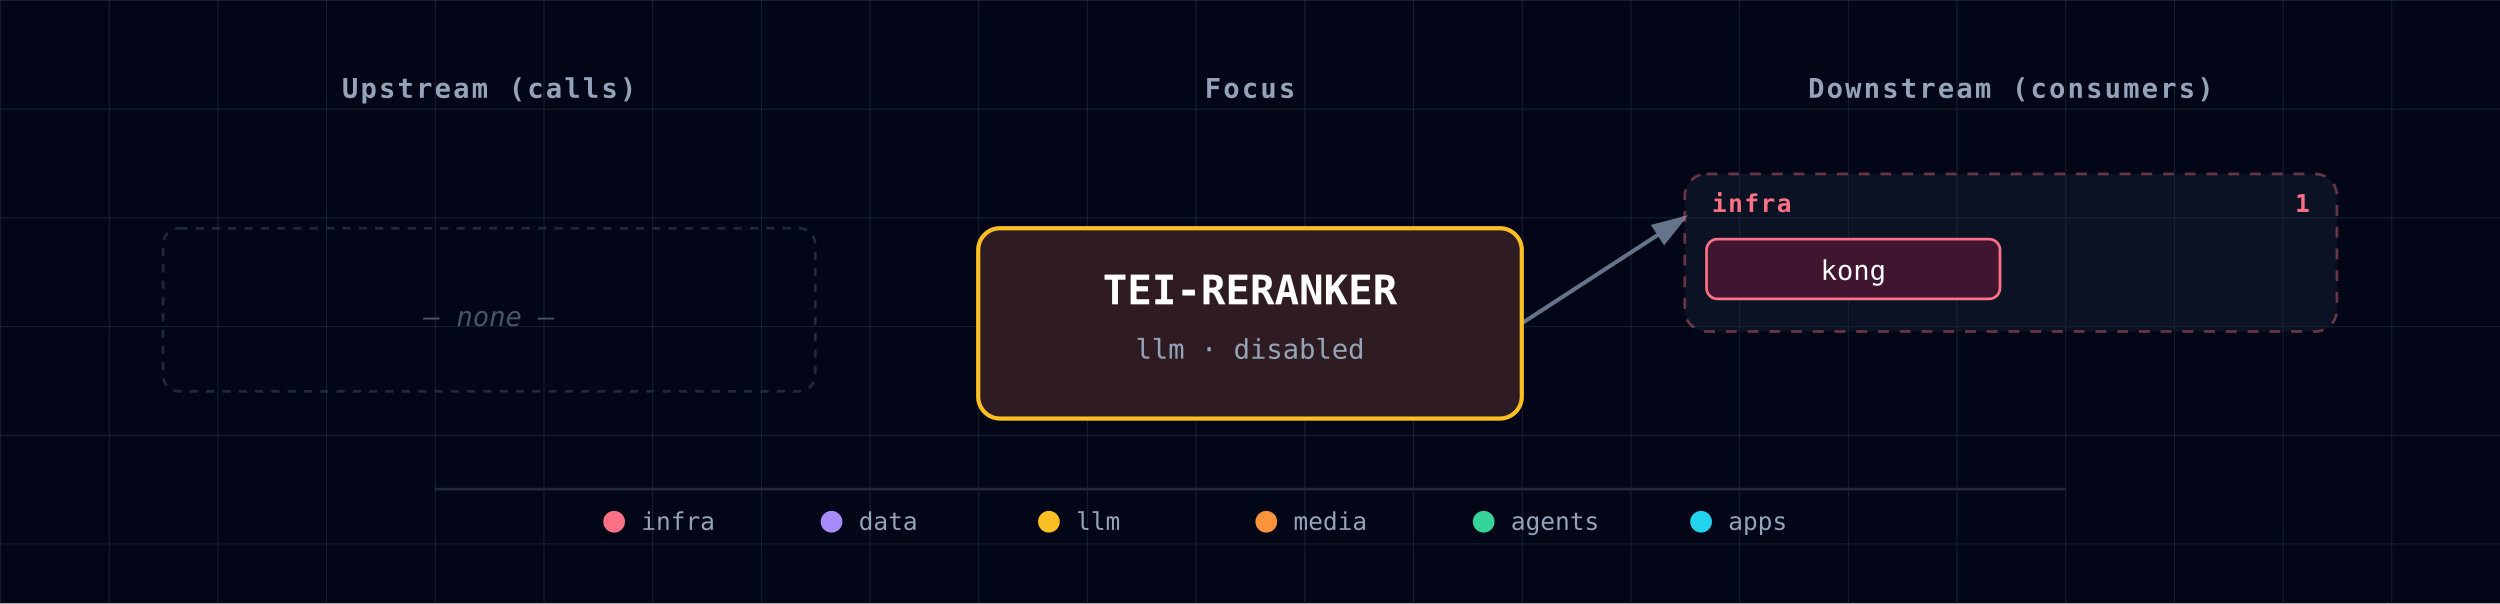
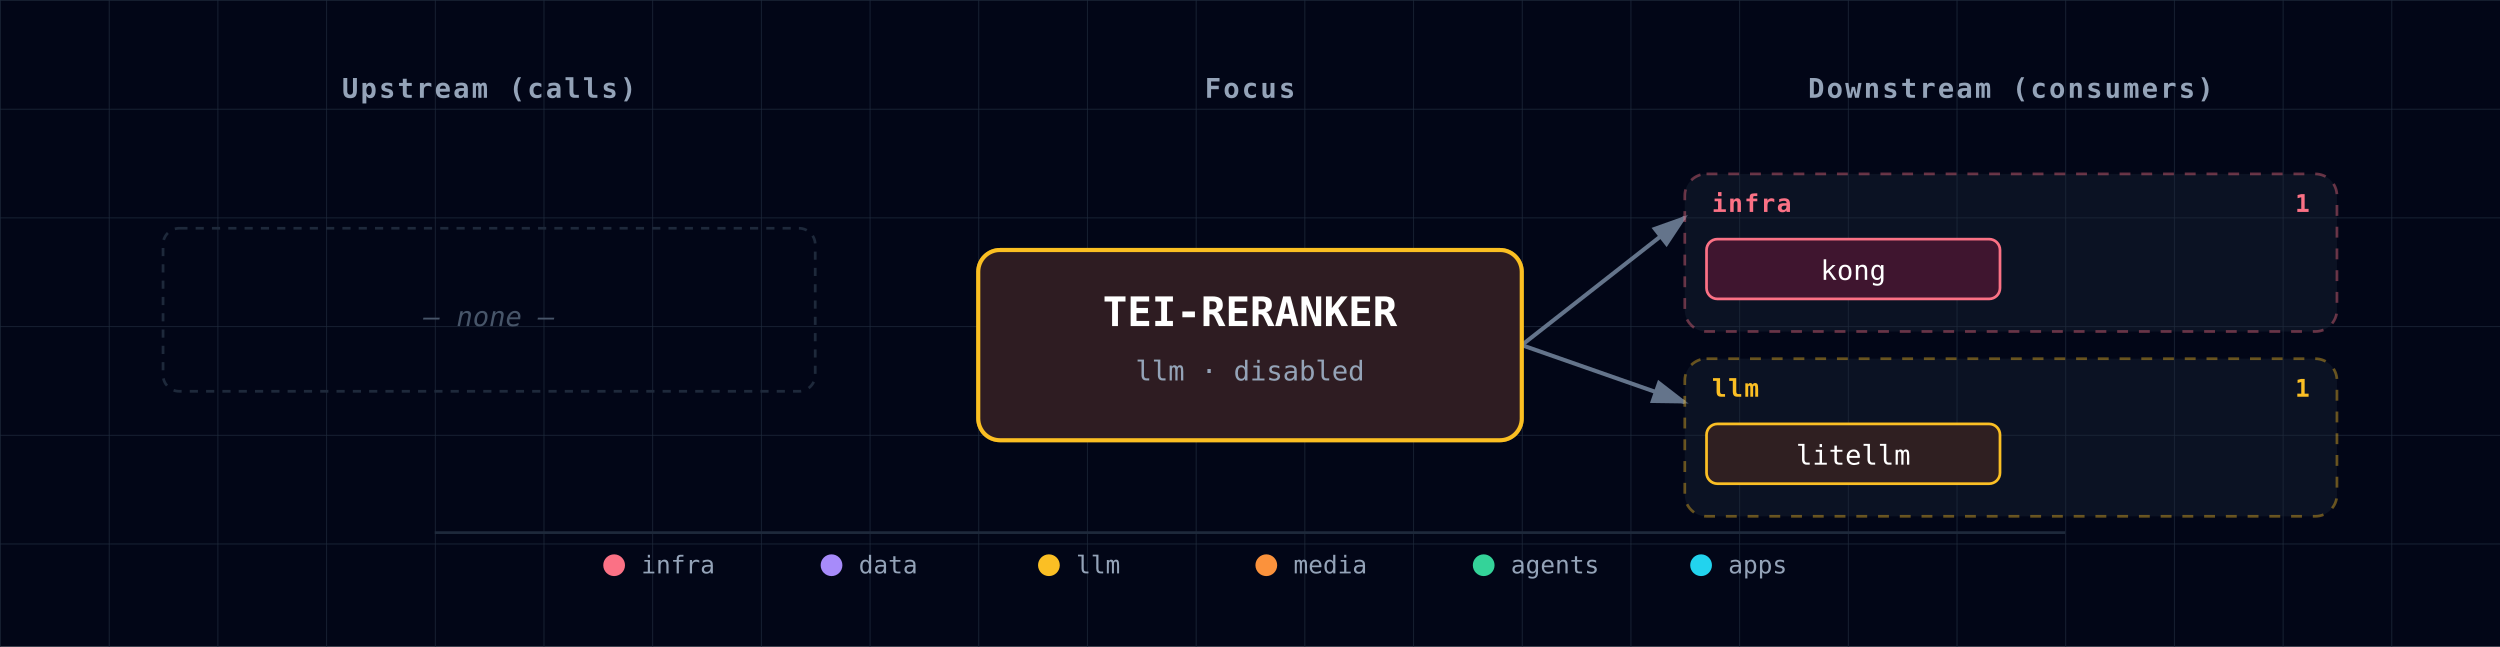
- <svg xmlns="http://www.w3.org/2000/svg" viewBox="0 0 920 222" font-family="'JetBrains Mono', 'Fira Code', Menlo, Consolas, monospace">
+ <svg xmlns="http://www.w3.org/2000/svg" viewBox="0 0 920 238" font-family="'JetBrains Mono', 'Fira Code', Menlo, Consolas, monospace">
  <defs>
    <pattern id="grid" width="40" height="40" patternUnits="userSpaceOnUse">
      <path d="M 40 0 L 0 0 0 40" fill="none" stroke="#1e293b" stroke-width="0.5" />
    </pattern>
    <marker id="arrowhead" markerWidth="9" markerHeight="6" refX="8" refY="3" orient="auto">
      <polygon points="0 0, 9 3, 0 6" fill="#64748b" />
    </marker>
    <filter id="focus-glow" x="-50%" y="-50%" width="200%" height="200%">
      <feGaussianBlur in="SourceAlpha" stdDeviation="6" />
      <feFlood flood-color="#fbbf24" flood-opacity="0.6" />
      <feComposite in2="SourceAlpha" operator="in" />
      <feMerge>
        <feMergeNode />
        <feMergeNode in="SourceGraphic" />
      </feMerge>
    </filter>
  </defs>
-   <rect width="920" height="222" fill="#020617" />
-   <rect width="920" height="222" fill="url(#grid)" />
+   <rect width="920" height="238" fill="#020617" />
+   <rect width="920" height="238" fill="url(#grid)" />
  <text x="180" y="36" fill="#94a3b8" font-size="10" font-weight="600" text-anchor="middle" letter-spacing="0.08em">Upstream (calls)</text>
  <text x="460" y="36" fill="#94a3b8" font-size="10" font-weight="600" text-anchor="middle" letter-spacing="0.08em">Focus</text>
  <text x="740" y="36" fill="#94a3b8" font-size="10" font-weight="600" text-anchor="middle" letter-spacing="0.08em">Downstream (consumers)</text>
-   <line x1="560" y1="119" x2="620" y2="80" stroke="#64748b" stroke-width="1.5" marker-end="url(#arrowhead)" />
+   <line x1="560" y1="127" x2="620" y2="80" stroke="#64748b" stroke-width="1.5" marker-end="url(#arrowhead)" />
+   <line x1="560" y1="127" x2="620" y2="148" stroke="#64748b" stroke-width="1.5" marker-end="url(#arrowhead)" />
  <g>
    <rect x="60" y="84" width="240" height="60" rx="6" fill="none" stroke="#1e293b" stroke-width="1" stroke-dasharray="3,3" />
    <text x="180" y="120" fill="#475569" font-size="10" font-style="italic" text-anchor="middle">— none —</text>
  </g>
  <g>
    <g class="cluster">
      <rect x="620" y="64" width="240" height="58" rx="8" fill="rgba(30,41,59,0.35)" stroke="#fb7185" stroke-width="1" stroke-dasharray="4,4" stroke-opacity="0.4" />
      <text x="630" y="78" fill="#fb7185" font-size="9" font-weight="700" text-anchor="start" style="letter-spacing:0.06em;text-transform:uppercase;">infra</text>
      <text x="850" y="78" fill="#fb7185" font-size="9" font-weight="600" text-anchor="end">1</text>
    </g>
    <g>
      <rect x="628" y="88" width="108" height="22" rx="4" fill="#0f172a" />
      <rect x="628" y="88" width="108" height="22" rx="4" fill="rgba(136, 19, 55, 0.4)" stroke="#fb7185" stroke-width="1" />
      <text x="682" y="103" fill="white" font-size="10" text-anchor="middle">kong</text>
    </g>
+     <g class="cluster">
+       <rect x="620" y="132" width="240" height="58" rx="8" fill="rgba(30,41,59,0.35)" stroke="#fbbf24" stroke-width="1" stroke-dasharray="4,4" stroke-opacity="0.4" />
+       <text x="630" y="146" fill="#fbbf24" font-size="9" font-weight="700" text-anchor="start" style="letter-spacing:0.06em;text-transform:uppercase;">llm</text>
+       <text x="850" y="146" fill="#fbbf24" font-size="9" font-weight="600" text-anchor="end">1</text>
+     </g>
+     <g>
+       <rect x="628" y="156" width="108" height="22" rx="4" fill="#0f172a" />
+       <rect x="628" y="156" width="108" height="22" rx="4" fill="rgba(120, 53, 15, 0.3)" stroke="#fbbf24" stroke-width="1" />
+       <text x="682" y="171" fill="white" font-size="10" text-anchor="middle">litellm</text>
+     </g>
  </g>
  <g class="focus" filter="url(#focus-glow)">
-     <rect x="360" y="84" width="200" height="70" rx="8" fill="#0f172a" />
-     <rect x="360" y="84" width="200" height="70" rx="8" fill="rgba(120, 53, 15, 0.3)" stroke="#fbbf24" stroke-width="1.5" />
-     <text x="460" y="112" fill="white" font-size="15" font-weight="700" text-anchor="middle">TEI-RERANKER</text>
-     <text x="460" y="132" fill="#94a3b8" font-size="10" text-anchor="middle">llm · disabled</text>
+     <rect x="360" y="92" width="200" height="70" rx="8" fill="#0f172a" />
+     <rect x="360" y="92" width="200" height="70" rx="8" fill="rgba(120, 53, 15, 0.3)" stroke="#fbbf24" stroke-width="1.5" />
+     <text x="460" y="120" fill="white" font-size="15" font-weight="700" text-anchor="middle">TEI-RERANKER</text>
+     <text x="460" y="140" fill="#94a3b8" font-size="10" text-anchor="middle">llm · disabled</text>
  </g>
  <g class="legend">
-     <line x1="160" y1="180" x2="760" y2="180" stroke="#1e293b" stroke-width="1" />
-     <circle cx="226" cy="192" r="4" fill="#fb7185" />
-     <text x="236" y="195" fill="#94a3b8" font-size="9" font-weight="400" text-anchor="start">infra</text>
-     <circle cx="306" cy="192" r="4" fill="#a78bfa" />
-     <text x="316" y="195" fill="#94a3b8" font-size="9" font-weight="400" text-anchor="start">data</text>
-     <circle cx="386" cy="192" r="4" fill="#fbbf24" />
-     <text x="396" y="195" fill="#94a3b8" font-size="9" font-weight="400" text-anchor="start">llm</text>
-     <circle cx="466" cy="192" r="4" fill="#fb923c" />
-     <text x="476" y="195" fill="#94a3b8" font-size="9" font-weight="400" text-anchor="start">media</text>
-     <circle cx="546" cy="192" r="4" fill="#34d399" />
-     <text x="556" y="195" fill="#94a3b8" font-size="9" font-weight="400" text-anchor="start">agents</text>
-     <circle cx="626" cy="192" r="4" fill="#22d3ee" />
-     <text x="636" y="195" fill="#94a3b8" font-size="9" font-weight="400" text-anchor="start">apps</text>
+     <line x1="160" y1="196" x2="760" y2="196" stroke="#1e293b" stroke-width="1" />
+     <circle cx="226" cy="208" r="4" fill="#fb7185" />
+     <text x="236" y="211" fill="#94a3b8" font-size="9" font-weight="400" text-anchor="start">infra</text>
+     <circle cx="306" cy="208" r="4" fill="#a78bfa" />
+     <text x="316" y="211" fill="#94a3b8" font-size="9" font-weight="400" text-anchor="start">data</text>
+     <circle cx="386" cy="208" r="4" fill="#fbbf24" />
+     <text x="396" y="211" fill="#94a3b8" font-size="9" font-weight="400" text-anchor="start">llm</text>
+     <circle cx="466" cy="208" r="4" fill="#fb923c" />
+     <text x="476" y="211" fill="#94a3b8" font-size="9" font-weight="400" text-anchor="start">media</text>
+     <circle cx="546" cy="208" r="4" fill="#34d399" />
+     <text x="556" y="211" fill="#94a3b8" font-size="9" font-weight="400" text-anchor="start">agents</text>
+     <circle cx="626" cy="208" r="4" fill="#22d3ee" />
+     <text x="636" y="211" fill="#94a3b8" font-size="9" font-weight="400" text-anchor="start">apps</text>
  </g>
</svg>
